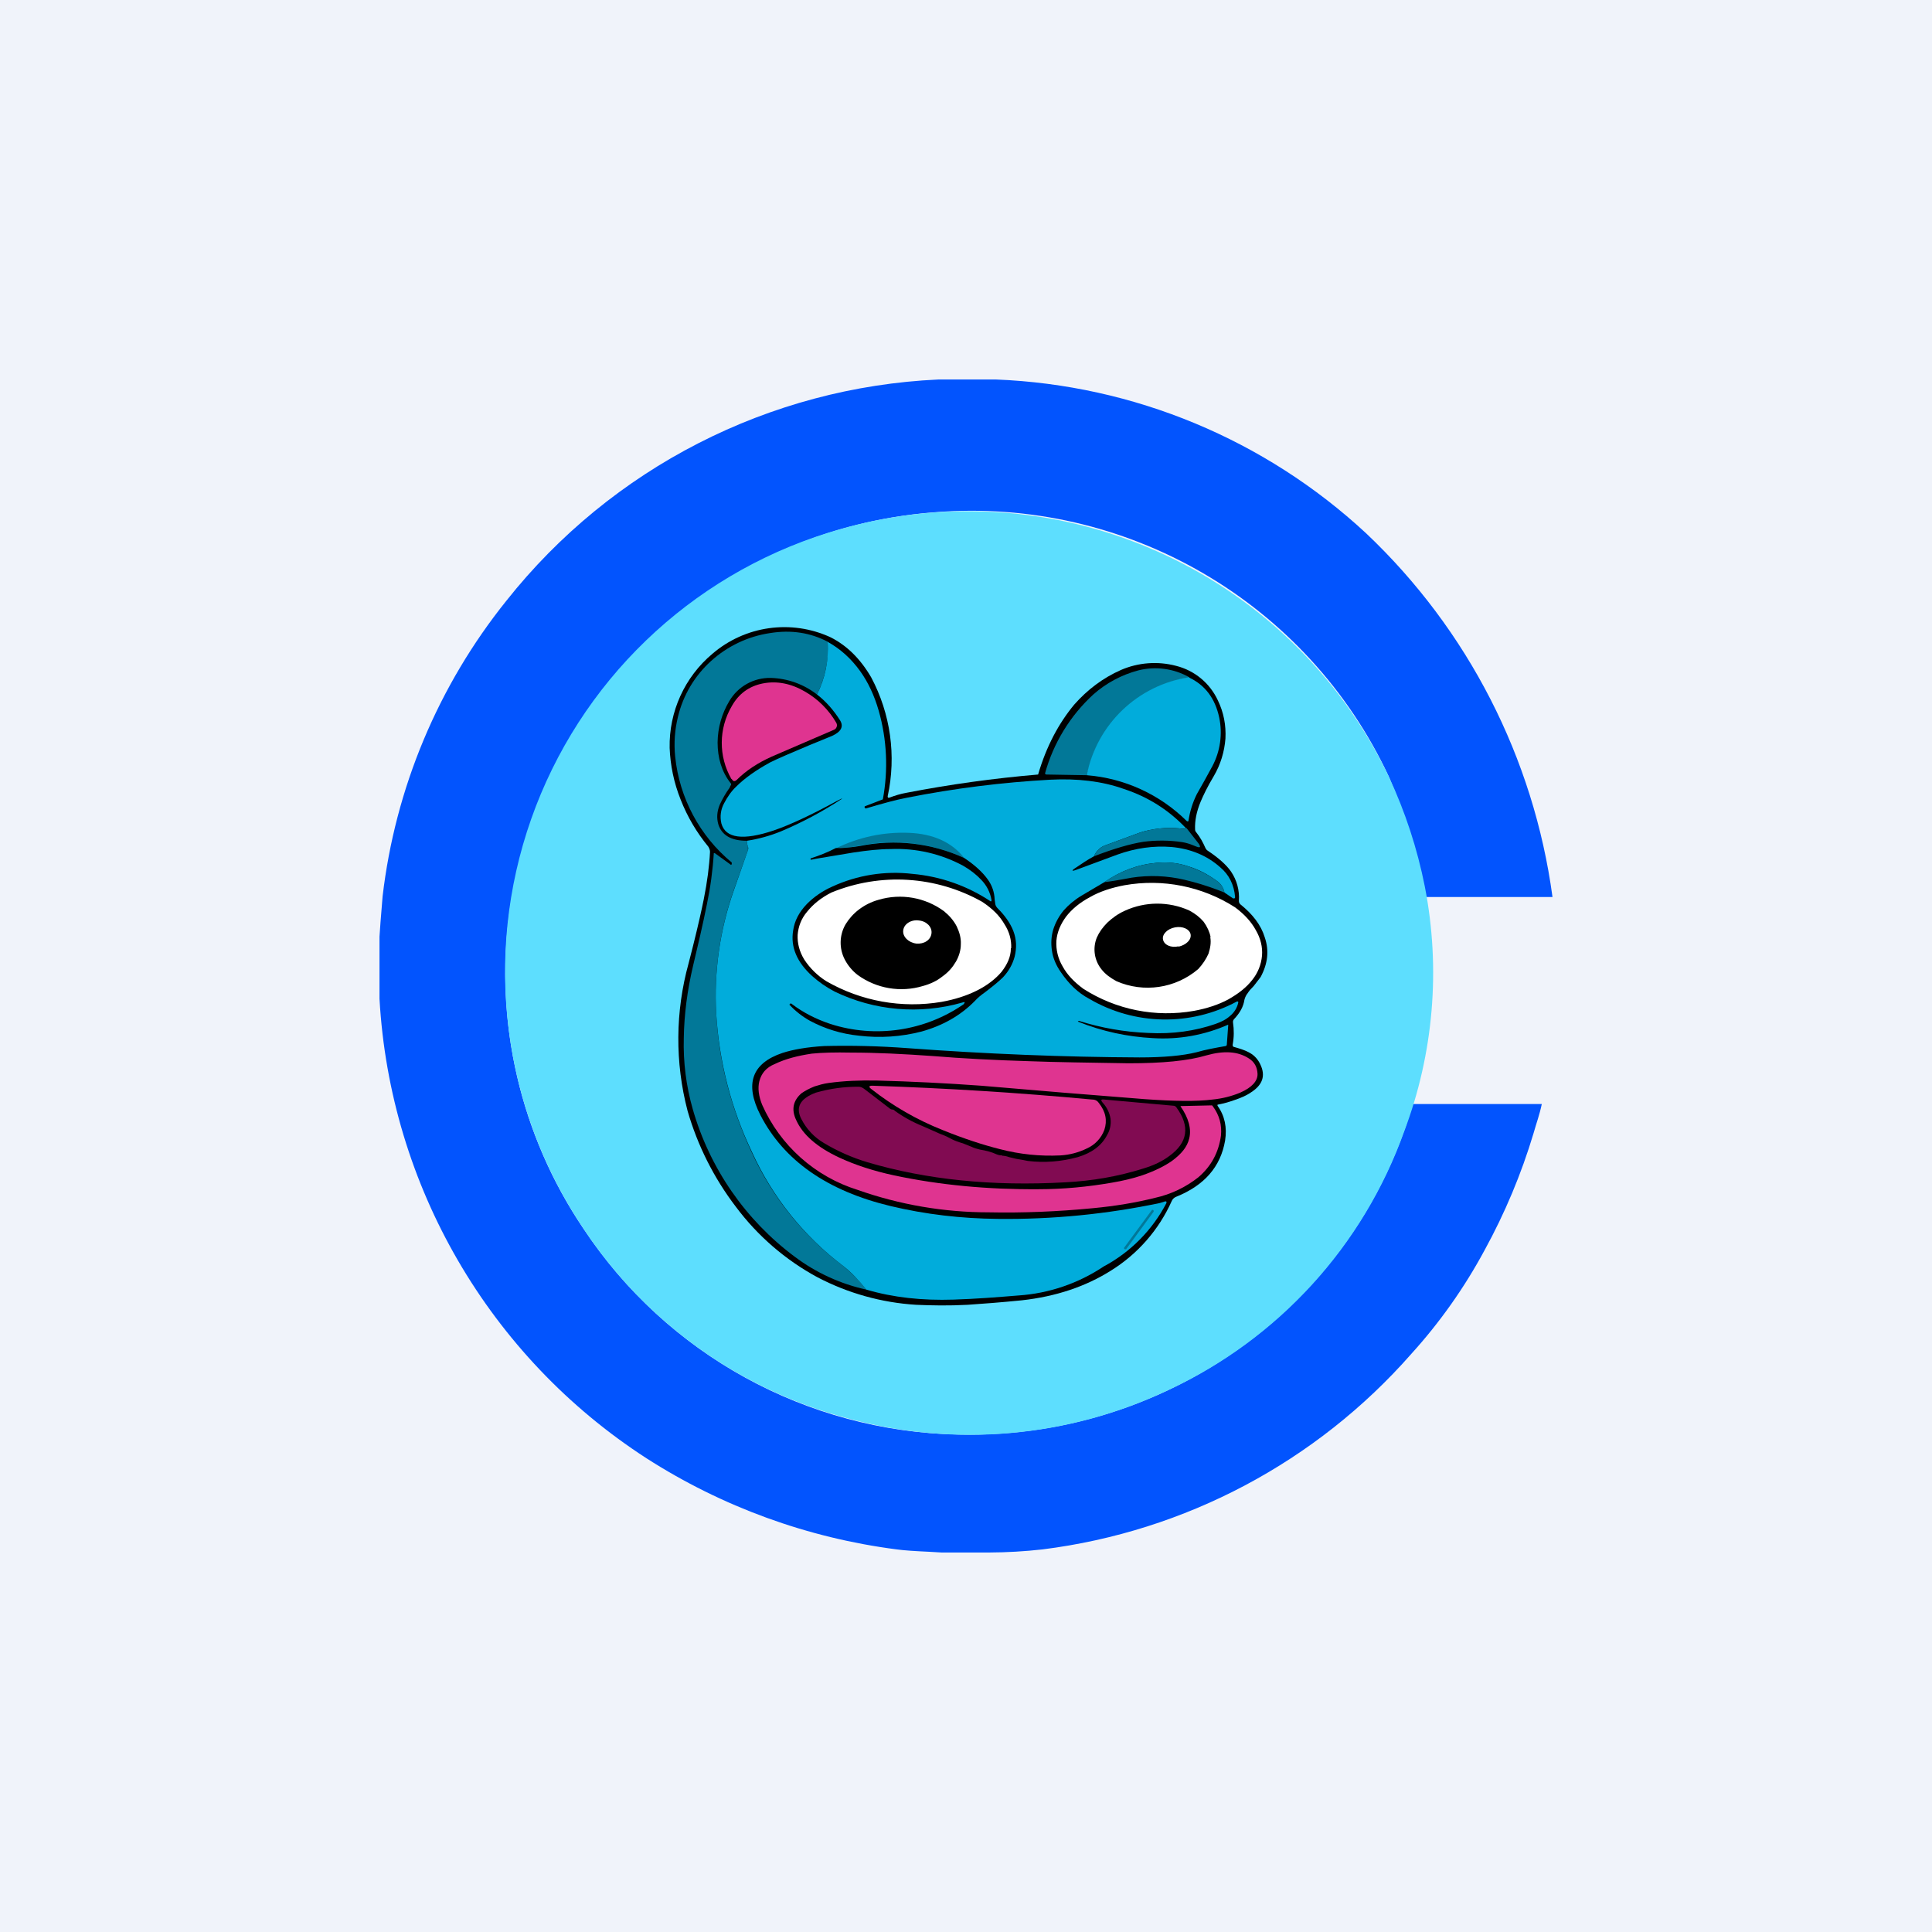
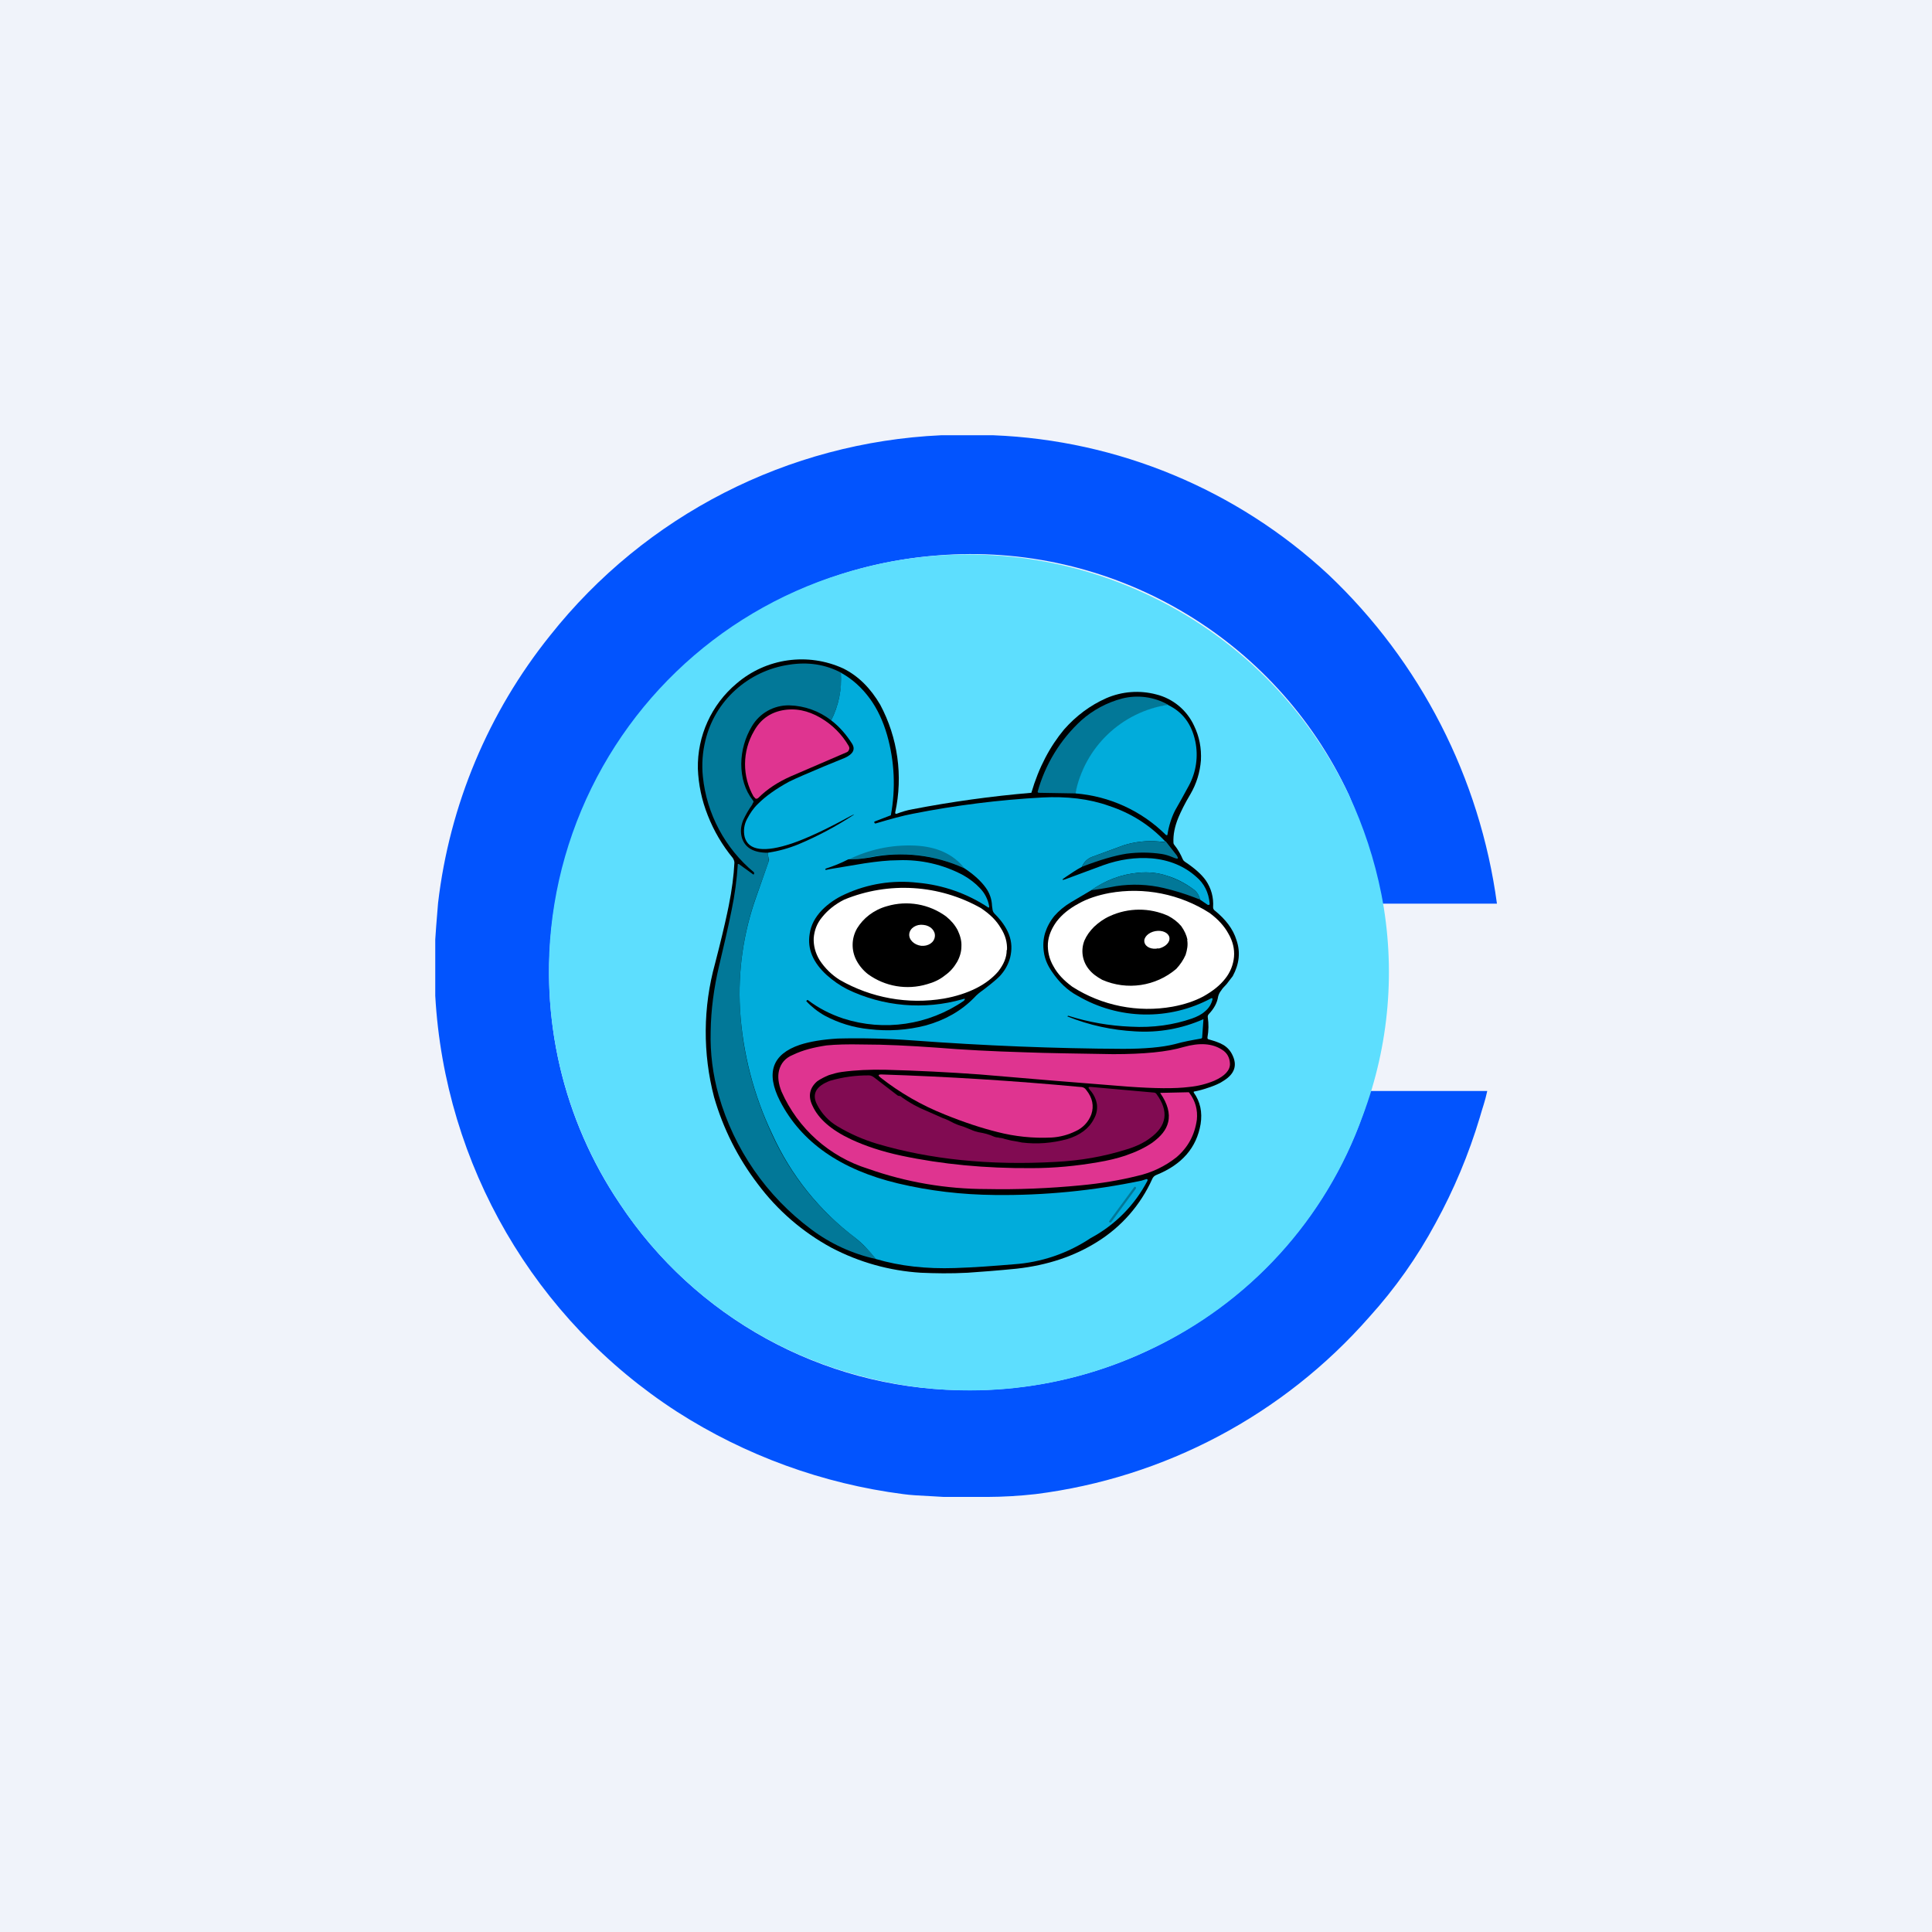
<svg xmlns="http://www.w3.org/2000/svg" viewBox="0 0 56 56">
  <rect width="56" height="56" fill="#F0F3FA" />
-   <path d="M27.21 11h1.66a16.74 16.74 0 0 1 10.73 4.46A17.8 17.8 0 0 1 45 26h-3.7a16.28 16.28 0 0 0-1.04-3.48 13.34 13.34 0 0 0-13.19-7.67 13.51 13.51 0 0 0-8.3 3.71 13.57 13.57 0 0 0-4 7.85 13.21 13.21 0 0 0 2.14 9.2 13.34 13.34 0 0 0 10.85 5.97 13.47 13.47 0 0 0 8.8-2.98 13.14 13.14 0 0 0 4.13-5.8c.13-.33.13-.5.24-.8h3.76c-.07.33-.15.53-.24.85a17.48 17.48 0 0 1-1.42 3.39 15.2 15.2 0 0 1-2.12 3 17.05 17.05 0 0 1-10.69 5.67 14.45 14.45 0 0 1-1.55.09h-1.38l-.34-.02c-.43-.02-.75-.04-.96-.07a17.6 17.6 0 0 1-7.25-2.64A17 17 0 0 1 11 28.95v-1.8l.03-.43.06-.74a16.8 16.8 0 0 1 3.59-8.57A16.97 16.97 0 0 1 27.2 11Z" fill="#0254FE" />
-   <path d="M41.3 25.7a13.04 13.04 0 0 1-.6 7.1 13.14 13.14 0 0 1-6.83 7.49 13.4 13.4 0 0 1-9.27.83 13.26 13.26 0 0 1-7.69-5.51 13.33 13.33 0 0 1 7.1-20.17 13.52 13.52 0 0 1 16.25 7.08c.47 1.01.82 2.07 1.04 3.18Z" fill="#5DDEFE" />
-   <path d="M25.78 23.12c.16-.06.32-.11.49-.14a36.35 36.35 0 0 1 3.82-.53c.24-.82.6-1.49 1.05-2.03.38-.43.83-.77 1.35-1a2.45 2.45 0 0 1 1.6-.12 1.82 1.82 0 0 1 1.21 1c.17.35.24.72.22 1.11-.03.38-.14.75-.34 1.09-.18.3-.3.55-.38.74-.12.29-.17.55-.16.8 0 .03.01.06.03.08.12.15.2.3.27.46.02.04.04.06.07.08.3.2.53.4.67.6.17.25.25.54.23.85 0 .04.01.07.04.1.36.29.6.6.71.96.13.38.09.76-.12 1.15l-.2.26c-.09.09-.14.15-.17.2a.5.5 0 0 0-.1.2c-.03.2-.13.38-.3.56a.12.12 0 0 0-.03.1c.03.21.03.42-.01.64 0 .04 0 .06.05.07.18.05.33.1.45.17.14.08.24.2.3.33.16.33.07.6-.28.82-.13.09-.3.16-.48.22a3.15 3.15 0 0 1-.48.13v.03c.21.29.28.63.22 1.01-.13.76-.6 1.3-1.42 1.63a.23.23 0 0 0-.13.13 4.57 4.57 0 0 1-1.76 2.01c-.73.46-1.59.75-2.58.86-.6.06-1.13.1-1.57.13-.55.03-1.05.02-1.5 0a7.1 7.1 0 0 1-2.86-.8 7.26 7.26 0 0 1-2.36-2.04 8.43 8.43 0 0 1-1.4-2.78 8.23 8.23 0 0 1 .03-4.28l.13-.51c.15-.6.25-1.05.31-1.35.1-.5.16-.96.18-1.37 0-.05-.02-.1-.05-.15a5.02 5.02 0 0 1-.8-1.36c-.2-.5-.3-1-.32-1.5a3.47 3.47 0 0 1 1.24-2.73 3.2 3.2 0 0 1 3.42-.48c.48.24.87.63 1.18 1.16a5.05 5.05 0 0 1 .48 3.45c0 .04.01.05.05.04Z" />
-   <path d="M24 18.61v.32c-.03.42-.13.82-.32 1.2a2.28 2.28 0 0 0-1.34-.48 1.36 1.36 0 0 0-1.2.67 2.38 2.38 0 0 0-.34 1.2c0 .45.12.85.37 1.17.03.03.03.06 0 .09l-.02.05a3 3 0 0 0-.29.5c-.08.2-.09.38-.04.56.1.32.37.48.83.48 0 .04 0 .1.03.17v.1l-.4 1.13a9.18 9.18 0 0 0-.52 3.6c.07 1.34.4 2.68 1.02 4.01a8.61 8.61 0 0 0 2.68 3.33c.24.2.46.42.65.67a5.38 5.38 0 0 1-2.07-.95 8.12 8.12 0 0 1-2.96-4.28 6.81 6.81 0 0 1-.26-2.06c.01-.68.1-1.38.27-2.1.14-.59.28-1.18.4-1.78a10.39 10.39 0 0 0 .2-1.48h.03l.47.34.02-.02V25a4.59 4.59 0 0 1-1.64-3.07c-.04-.4-.01-.78.08-1.15a3.17 3.17 0 0 1 .96-1.62 3.26 3.26 0 0 1 1.71-.81c.62-.1 1.17-.01 1.67.25Z" fill="#027898" />
-   <path d="M24 18.61c.36.2.67.48.93.84.23.32.41.7.54 1.15a5.62 5.62 0 0 1 .12 2.57l-.52.2-.01.01v.02c.01.03.03.04.05.03.47-.14.87-.25 1.19-.31a29.8 29.8 0 0 1 4.14-.52c.78-.04 1.5.04 2.14.27.7.23 1.3.61 1.8 1.14a.48.48 0 0 1-.2 0 2.88 2.88 0 0 0-1.13.12l-.98.36a.56.56 0 0 0-.36.33c-.19.1-.36.22-.51.32-.16.1-.15.13.03.06l1.16-.43c.53-.19 1.05-.26 1.56-.22.56.05 1.04.25 1.42.59.25.21.4.5.43.86 0 .02 0 .03-.02.04h-.04l-.25-.17a.52.52 0 0 0-.21-.33c-.26-.19-.54-.34-.84-.43-.29-.1-.6-.13-.92-.1-.55.05-1.05.24-1.51.56l-.66.39c-.2.12-.38.27-.52.43-.14.17-.24.36-.3.55-.06.2-.07.4-.04.61.03.22.12.43.26.63.23.34.5.6.82.77a4.37 4.37 0 0 0 4.28.08c.03-.01.05 0 .04.04a.69.69 0 0 1-.24.38c-.11.1-.25.17-.42.23-.58.2-1.23.3-1.96.26a7.64 7.64 0 0 1-2-.35l-.03.02c.72.29 1.44.44 2.17.48a4.66 4.66 0 0 0 2.19-.39v.02l-.04.56c0 .02-.01.03-.03.04-.29.05-.57.1-.85.18-.4.1-.95.15-1.65.15-2.19-.01-4.44-.1-6.74-.27a24.2 24.2 0 0 0-2.4-.06c-.5.03-.9.1-1.21.2-.89.3-1.1.9-.64 1.8.68 1.32 1.94 2.2 3.78 2.64 1.01.24 2.04.36 3.1.37a21.65 21.65 0 0 0 4.7-.46l.16-.05.03.01v.04a4.37 4.37 0 0 1-1.82 1.84 5.05 5.05 0 0 1-2.47.84c-.61.05-1.24.1-1.88.12-.91.03-1.75-.06-2.53-.29-.2-.25-.41-.48-.65-.67a8.61 8.61 0 0 1-2.67-3.33 10.79 10.79 0 0 1-1.03-4 9.18 9.18 0 0 1 .52-3.6l.4-1.14a.15.15 0 0 0 0-.1.44.44 0 0 1-.03-.17c.33-.05.66-.14.98-.27a10.96 10.96 0 0 0 1.78-.95h-.02l-.12.06c-.75.41-1.37.7-1.84.86-.89.3-1.4.23-1.52-.2a.82.82 0 0 1 .08-.59c.09-.17.2-.34.35-.48.25-.25.58-.48.98-.7.24-.12.62-.28 1.14-.5l.66-.27c.26-.12.34-.27.23-.45-.19-.3-.41-.55-.67-.75a2.93 2.93 0 0 0 .31-1.52Z" fill="#01ACDB" />
-   <path d="M34.47 19.64a3.63 3.63 0 0 0-2.71 2.06c-.06.11-.14.37-.26.77l-1.17-.02c-.02 0-.03-.01-.04-.03a4.86 4.86 0 0 1 1.4-2.29 3.2 3.2 0 0 1 1.31-.7 2 2 0 0 1 1.47.2Z" fill="#027898" />
-   <path d="M34.47 19.64c.46.22.75.6.87 1.16a2.09 2.09 0 0 1-.2 1.41l-.23.42-.22.39c-.12.24-.2.5-.24.76 0 .01 0 .02-.02.03l-.03-.01a4.64 4.64 0 0 0-2.9-1.33 3.57 3.57 0 0 1 2.97-2.84Z" fill="#01ACDB" />
-   <path d="M21.2 22.58a2.1 2.1 0 0 1 .01-2.11c.2-.36.5-.58.9-.66.41-.08.82 0 1.23.24a2.48 2.48 0 0 1 .9.9c.02.04.03.08.01.12a.13.13 0 0 1-.07.08l-1.81.78c-.4.18-.74.4-1.02.68-.06.05-.1.04-.14-.03Z" fill="#DF3490" />
-   <path d="m34.39 24 .36.46c.06.1.04.12-.07.08l-.1-.04a1.4 1.4 0 0 0-.31-.09 4.05 4.05 0 0 0-1.13-.01c-.38.06-.86.2-1.43.42a.56.56 0 0 1 .36-.33l.98-.36a2.88 2.88 0 0 1 1.13-.12c.08.02.15.02.2 0ZM27.95 24.87a4.9 4.9 0 0 0-3.02-.36c-.3.06-.53.08-.7.08a4.37 4.37 0 0 1 2.12-.45c.7.03 1.24.27 1.6.73Z" fill="#027898" />
-   <path d="M27.95 24.87c.3.2.53.41.68.62a1.04 1.04 0 0 1 .2.58l.02.14c.01.05.04.09.07.12.2.2.36.42.45.65.1.26.1.5.04.75-.06.22-.17.42-.34.6-.1.1-.28.25-.53.44-.1.07-.2.15-.28.24-.42.43-.94.72-1.55.89a4.9 4.9 0 0 1-1.81.12c-.51-.05-.99-.2-1.42-.43a2.42 2.42 0 0 1-.6-.47l.02-.02c.01-.02.03-.02.05 0 .33.25.7.44 1.12.58a4.42 4.42 0 0 0 3.86-.57c.05-.06.04-.08-.04-.05a5.2 5.2 0 0 1-3.7-.32 3.17 3.17 0 0 1-.65-.45c-.44-.4-.63-.84-.55-1.32.04-.28.17-.53.4-.77.2-.2.44-.37.73-.5a4.35 4.35 0 0 1 2.33-.37 4.86 4.86 0 0 1 2.27.8c.02-.01.02-.03.02-.04a1.1 1.1 0 0 0-.3-.59c-.14-.15-.32-.29-.53-.41a4.07 4.07 0 0 0-2.09-.48c-.32 0-.68.04-1.08.1l-1.08.18-.15.03-.02-.01.01-.03c.25-.08.5-.18.73-.3.17.01.4-.01.7-.06a4.9 4.9 0 0 1 3.02.35Z" />
-   <path d="m35.49 25.87-.18-.07a7.67 7.67 0 0 0-.98-.3 4.01 4.01 0 0 0-1.53-.06c-.42.08-.68.12-.8.13.47-.32.97-.51 1.52-.56.32-.03.63 0 .92.1.3.1.58.24.84.43.12.09.19.2.21.33Z" fill="#027898" />
-   <path d="M29.3 27.49c0 .24-.1.46-.27.68-.17.2-.41.39-.71.54-.3.15-.64.26-1.03.33a5.02 5.02 0 0 1-3.34-.6 2.1 2.1 0 0 1-.64-.63c-.14-.23-.2-.47-.19-.71.02-.24.1-.47.28-.68.17-.21.4-.4.7-.55a5.02 5.02 0 0 1 4.37.27c.3.2.5.4.64.64.15.23.21.47.2.7ZM36.58 27.7a1.3 1.3 0 0 1-.28.7c-.17.22-.4.4-.7.57-.28.15-.61.26-.99.33a4.49 4.49 0 0 1-3.21-.64c-.27-.2-.47-.41-.6-.65a1.3 1.3 0 0 1-.18-.74c.02-.25.12-.48.28-.7.17-.22.4-.41.7-.57.28-.16.62-.27.99-.34a4.49 4.49 0 0 1 3.21.64c.27.2.47.42.6.66.14.24.2.49.18.74Z" fill="#fff" />
-   <path d="M27.85 27.37c0 .17-.05.34-.14.5-.1.17-.22.31-.39.43-.16.13-.35.22-.57.28a2.16 2.16 0 0 1-1.89-.32 1.37 1.37 0 0 1-.37-.44 1.06 1.06 0 0 1 .02-1.03c.1-.16.22-.3.39-.43.16-.12.35-.22.57-.28a2.16 2.16 0 0 1 1.89.33c.16.13.28.27.37.44.08.17.13.34.12.52ZM35.08 27.16c.03.16 0 .32-.05.48-.07.16-.17.31-.3.45a2.26 2.26 0 0 1-2.37.35c-.18-.1-.32-.2-.43-.34a.92.92 0 0 1-.14-.92c.07-.16.17-.3.31-.44.14-.13.3-.25.5-.34a2.26 2.26 0 0 1 1.87-.01c.17.09.31.2.42.33.1.14.17.29.2.44Z" />
-   <path d="M26.56 27.35c.22.02.42-.1.44-.3.02-.18-.14-.35-.37-.37-.22-.03-.43.1-.45.29-.02.18.15.35.38.38ZM34.16 27.44c.22-.05.38-.2.35-.36-.03-.15-.23-.24-.45-.2-.22.04-.38.2-.35.35.03.16.23.25.45.2Z" fill="#fff" />
-   <path d="M32.23 34.28c.3-.05.6-.12.87-.21.35-.12.64-.26.87-.42.27-.2.44-.4.5-.65.07-.28-.02-.6-.25-.93v-.01l.9-.02c.01 0 .02 0 .03.02.2.27.27.55.24.86-.07.49-.28.88-.65 1.2a3.1 3.1 0 0 1-1.26.6c-.56.14-1.16.24-1.8.3-1.03.1-2.04.14-3.02.12a11.39 11.39 0 0 1-3.8-.65 4.49 4.49 0 0 1-2.77-2.47c-.1-.25-.13-.48-.08-.68.06-.23.2-.4.45-.5.31-.15.67-.24 1.07-.3.3-.03.68-.04 1.14-.03.74 0 1.52.04 2.37.1.85.07 1.8.12 2.82.15.76.03 1.7.04 2.85.06.97 0 1.73-.07 2.26-.23.5-.14.91-.12 1.23.09.16.1.24.25.25.44.01.21-.16.4-.5.55a2.78 2.78 0 0 1-.8.2c-.46.06-1.12.05-1.96-.01a523.76 523.76 0 0 1-4.75-.39 65.86 65.86 0 0 0-3.02-.15c-.5-.01-.96.01-1.4.07-.15.02-.28.06-.41.1-.15.06-.28.13-.38.2-.24.21-.3.47-.15.78.19.42.6.78 1.24 1.08.45.21.99.39 1.6.52 1.32.28 2.7.41 4.18.4.73 0 1.44-.07 2.13-.19Z" fill="#DF3490" />
-   <path d="M27.31 32.75a8.3 8.3 0 0 1-2.05-1.18c-.09-.07-.08-.1.03-.1a106.01 106.01 0 0 1 6.36.4c.1 0 .16.04.2.1.2.25.25.51.16.78a.95.95 0 0 1-.51.54 2 2 0 0 1-.76.2 5.8 5.8 0 0 1-1.75-.18c-.48-.12-1.04-.3-1.68-.56Z" fill="#DF3490" />
-   <path d="M29.05 33.5c.05 0 .12.01.2.04l.21.05.18.03.15.03c.49.06.97.02 1.45-.11.4-.12.69-.33.85-.64a.75.75 0 0 0 .1-.47.9.9 0 0 0-.23-.47c-.06-.07-.05-.1.04-.09l2.01.18c.04 0 .07.02.09.05.4.55.33 1.02-.21 1.41-.2.15-.45.27-.75.36-.73.23-1.48.36-2.26.4-2.13.12-4.04-.08-5.73-.58a5.57 5.57 0 0 1-1.27-.56 1.7 1.7 0 0 1-.65-.69c-.18-.34-.04-.6.42-.77a4.35 4.35 0 0 1 1.24-.17c.06 0 .12.03.17.07l.73.56c.02.02.05.03.08.03a.1.1 0 0 1 .07.04 3.87 3.87 0 0 0 .8.44l.25.11.27.12c.12.04.24.1.35.16.06.03.16.07.3.11l.25.1c.08.04.16.06.24.08.18.03.34.07.49.14.05.02.1.03.16.03Z" fill="#810B52" />
-   <path d="m33.44 35.09-.02-.02h-.03l-.81 1.1v.02l.02.02h.04l.8-1.09v-.03Z" fill="#027898" />
+   <g transform="translate(2.66,2.66) scale(0.9051)">
+     <path d="M27.21 11h1.66a16.74 16.74 0 0 1 10.73 4.46A17.8 17.8 0 0 1 45 26h-3.7a16.28 16.28 0 0 0-1.04-3.48 13.34 13.34 0 0 0-13.19-7.67 13.51 13.51 0 0 0-8.3 3.71 13.57 13.57 0 0 0-4 7.85 13.21 13.21 0 0 0 2.14 9.2 13.34 13.34 0 0 0 10.85 5.97 13.47 13.47 0 0 0 8.8-2.98 13.14 13.14 0 0 0 4.13-5.8c.13-.33.13-.5.24-.8h3.76c-.07.33-.15.53-.24.85a17.48 17.48 0 0 1-1.42 3.39 15.2 15.2 0 0 1-2.12 3 17.05 17.05 0 0 1-10.69 5.67 14.45 14.45 0 0 1-1.55.09h-1.38l-.34-.02c-.43-.02-.75-.04-.96-.07a17.6 17.6 0 0 1-7.25-2.64A17 17 0 0 1 11 28.95v-1.8l.03-.43.06-.74a16.8 16.8 0 0 1 3.59-8.57A16.97 16.97 0 0 1 27.2 11Z" fill="#0254FE" />
+     <path d="M41.3 25.7a13.04 13.04 0 0 1-.6 7.1 13.14 13.14 0 0 1-6.83 7.49 13.4 13.4 0 0 1-9.27.83 13.26 13.26 0 0 1-7.69-5.51 13.33 13.33 0 0 1 7.1-20.17 13.52 13.52 0 0 1 16.25 7.08c.47 1.01.82 2.07 1.04 3.18Z" fill="#5DDEFE" />
+     <path d="M25.78 23.12c.16-.06.32-.11.49-.14a36.35 36.35 0 0 1 3.82-.53c.24-.82.6-1.49 1.05-2.03.38-.43.83-.77 1.35-1a2.45 2.45 0 0 1 1.6-.12 1.82 1.82 0 0 1 1.21 1c.17.35.24.72.22 1.11-.03.38-.14.75-.34 1.09-.18.3-.3.55-.38.74-.12.29-.17.55-.16.8 0 .03.01.06.03.08.12.15.2.3.27.46.02.04.04.06.07.08.3.2.53.4.67.6.17.25.25.54.23.85 0 .04.01.07.04.1.36.29.6.6.71.96.13.38.09.76-.12 1.15l-.2.26c-.09.09-.14.15-.17.2a.5.5 0 0 0-.1.2c-.03.2-.13.38-.3.56a.12.12 0 0 0-.03.1c.03.21.03.42-.01.64 0 .04 0 .06.05.07.18.05.33.1.45.17.14.08.24.2.3.33.16.33.07.6-.28.82-.13.09-.3.16-.48.22a3.15 3.15 0 0 1-.48.13v.03c.21.29.28.63.22 1.01-.13.76-.6 1.3-1.42 1.63a.23.23 0 0 0-.13.13 4.57 4.57 0 0 1-1.76 2.01c-.73.46-1.59.75-2.58.86-.6.06-1.13.1-1.57.13-.55.03-1.05.02-1.5 0a7.1 7.1 0 0 1-2.86-.8 7.26 7.26 0 0 1-2.36-2.04 8.43 8.43 0 0 1-1.4-2.78 8.23 8.23 0 0 1 .03-4.28l.13-.51c.15-.6.25-1.05.31-1.35.1-.5.16-.96.18-1.37 0-.05-.02-.1-.05-.15a5.02 5.02 0 0 1-.8-1.36c-.2-.5-.3-1-.32-1.5a3.47 3.47 0 0 1 1.24-2.73 3.2 3.2 0 0 1 3.42-.48c.48.24.87.63 1.18 1.16a5.05 5.05 0 0 1 .48 3.45c0 .04.01.05.05.04Z" />
+     <path d="M24 18.61v.32c-.03.42-.13.82-.32 1.2a2.28 2.28 0 0 0-1.34-.48 1.36 1.36 0 0 0-1.2.67 2.38 2.38 0 0 0-.34 1.2c0 .45.12.85.37 1.17.03.03.03.06 0 .09l-.02.05a3 3 0 0 0-.29.5c-.08.2-.09.38-.04.56.1.32.37.48.83.48 0 .04 0 .1.03.17v.1l-.4 1.13a9.18 9.18 0 0 0-.52 3.6c.07 1.34.4 2.68 1.02 4.01a8.61 8.61 0 0 0 2.68 3.33c.24.2.46.42.65.67a5.38 5.38 0 0 1-2.07-.95 8.12 8.12 0 0 1-2.96-4.28 6.81 6.81 0 0 1-.26-2.06c.01-.68.1-1.38.27-2.1.14-.59.28-1.18.4-1.78a10.39 10.39 0 0 0 .2-1.48h.03l.47.34.02-.02V25a4.59 4.59 0 0 1-1.64-3.07c-.04-.4-.01-.78.08-1.15a3.17 3.17 0 0 1 .96-1.62 3.26 3.26 0 0 1 1.71-.81c.62-.1 1.17-.01 1.67.25Z" fill="#027898" />
+     <path d="M24 18.61c.36.2.67.48.93.84.23.32.41.7.54 1.15a5.62 5.62 0 0 1 .12 2.57l-.52.2-.01.01v.02c.01.03.03.04.05.03.47-.14.87-.25 1.19-.31a29.8 29.8 0 0 1 4.14-.52c.78-.04 1.5.04 2.14.27.7.23 1.3.61 1.8 1.14a.48.48 0 0 1-.2 0 2.88 2.88 0 0 0-1.13.12l-.98.36a.56.56 0 0 0-.36.33c-.19.1-.36.22-.51.32-.16.1-.15.13.03.06l1.16-.43c.53-.19 1.05-.26 1.56-.22.56.05 1.04.25 1.42.59.25.21.4.5.43.86 0 .02 0 .03-.02.04h-.04l-.25-.17a.52.52 0 0 0-.21-.33c-.26-.19-.54-.34-.84-.43-.29-.1-.6-.13-.92-.1-.55.05-1.05.24-1.51.56l-.66.39c-.2.12-.38.27-.52.43-.14.17-.24.36-.3.55-.06.2-.07.4-.04.61.03.22.12.43.26.63.23.34.5.6.82.77a4.37 4.37 0 0 0 4.28.08c.03-.01.05 0 .04.04a.69.69 0 0 1-.24.38c-.11.1-.25.17-.42.23-.58.2-1.23.3-1.96.26a7.64 7.64 0 0 1-2-.35l-.03.02c.72.29 1.44.44 2.17.48a4.66 4.66 0 0 0 2.19-.39v.02l-.04.56c0 .02-.01.03-.03.04-.29.05-.57.1-.85.18-.4.1-.95.15-1.65.15-2.19-.01-4.44-.1-6.74-.27a24.2 24.2 0 0 0-2.4-.06c-.5.03-.9.1-1.21.2-.89.3-1.1.9-.64 1.8.68 1.32 1.94 2.2 3.78 2.64 1.01.24 2.04.36 3.1.37a21.65 21.65 0 0 0 4.7-.46l.16-.05.03.01v.04a4.37 4.37 0 0 1-1.82 1.84 5.05 5.05 0 0 1-2.47.84c-.61.05-1.24.1-1.88.12-.91.03-1.75-.06-2.53-.29-.2-.25-.41-.48-.65-.67a8.61 8.61 0 0 1-2.67-3.33 10.79 10.79 0 0 1-1.03-4 9.18 9.18 0 0 1 .52-3.6l.4-1.14a.15.15 0 0 0 0-.1.44.44 0 0 1-.03-.17c.33-.05.66-.14.98-.27a10.96 10.96 0 0 0 1.78-.95h-.02l-.12.06c-.75.41-1.37.7-1.84.86-.89.3-1.4.23-1.52-.2a.82.82 0 0 1 .08-.59c.09-.17.2-.34.35-.48.25-.25.58-.48.98-.7.24-.12.62-.28 1.14-.5l.66-.27c.26-.12.34-.27.23-.45-.19-.3-.41-.55-.67-.75a2.93 2.93 0 0 0 .31-1.52Z" fill="#01ACDB" />
+     <path d="M34.47 19.64a3.63 3.63 0 0 0-2.71 2.06c-.06.11-.14.37-.26.77l-1.17-.02c-.02 0-.03-.01-.04-.03a4.86 4.86 0 0 1 1.4-2.29 3.2 3.2 0 0 1 1.31-.7 2 2 0 0 1 1.47.2Z" fill="#027898" />
+     <path d="M34.47 19.64c.46.22.75.6.87 1.16a2.09 2.09 0 0 1-.2 1.41l-.23.42-.22.39c-.12.24-.2.5-.24.76 0 .01 0 .02-.02.03l-.03-.01a4.64 4.64 0 0 0-2.9-1.33 3.57 3.57 0 0 1 2.97-2.84Z" fill="#01ACDB" />
+     <path d="M21.2 22.58a2.1 2.1 0 0 1 .01-2.11c.2-.36.5-.58.9-.66.41-.08.82 0 1.23.24a2.48 2.48 0 0 1 .9.9c.02.04.03.08.01.12a.13.13 0 0 1-.07.08l-1.81.78c-.4.18-.74.4-1.02.68-.06.05-.1.04-.14-.03Z" fill="#DF3490" />
+     <path d="m34.39 24 .36.46c.06.1.04.12-.07.08l-.1-.04a1.4 1.4 0 0 0-.31-.09 4.05 4.05 0 0 0-1.13-.01c-.38.06-.86.2-1.43.42a.56.56 0 0 1 .36-.33l.98-.36a2.88 2.88 0 0 1 1.13-.12c.08.02.15.02.2 0ZM27.95 24.87a4.9 4.9 0 0 0-3.02-.36c-.3.06-.53.08-.7.08a4.37 4.37 0 0 1 2.12-.45c.7.03 1.24.27 1.6.73Z" fill="#027898" />
+     <path d="M27.95 24.87c.3.2.53.41.68.62a1.04 1.04 0 0 1 .2.58l.02.14c.01.05.04.09.07.12.2.2.36.42.45.65.1.26.1.5.04.75-.06.22-.17.42-.34.6-.1.1-.28.25-.53.44-.1.07-.2.15-.28.24-.42.43-.94.72-1.55.89a4.9 4.9 0 0 1-1.81.12c-.51-.05-.99-.2-1.42-.43a2.42 2.42 0 0 1-.6-.47l.02-.02c.01-.02.03-.02.05 0 .33.25.7.44 1.12.58a4.42 4.42 0 0 0 3.86-.57c.05-.06.04-.08-.04-.05a5.2 5.2 0 0 1-3.7-.32 3.17 3.17 0 0 1-.65-.45c-.44-.4-.63-.84-.55-1.32.04-.28.17-.53.4-.77.2-.2.44-.37.73-.5a4.35 4.35 0 0 1 2.33-.37 4.86 4.86 0 0 1 2.27.8c.02-.01.02-.03.02-.04a1.1 1.1 0 0 0-.3-.59c-.14-.15-.32-.29-.53-.41a4.07 4.07 0 0 0-2.09-.48c-.32 0-.68.04-1.08.1l-1.08.18-.15.03-.02-.01.01-.03c.25-.08.5-.18.73-.3.17.01.4-.01.7-.06a4.9 4.9 0 0 1 3.02.35Z" />
+     <path d="m35.49 25.87-.18-.07a7.67 7.67 0 0 0-.98-.3 4.01 4.01 0 0 0-1.53-.06c-.42.08-.68.12-.8.13.47-.32.97-.51 1.52-.56.32-.03.63 0 .92.1.3.1.58.24.84.43.12.09.19.2.21.33Z" fill="#027898" />
+     <path d="M29.3 27.49c0 .24-.1.46-.27.68-.17.2-.41.39-.71.54-.3.15-.64.26-1.03.33a5.02 5.02 0 0 1-3.34-.6 2.1 2.1 0 0 1-.64-.63c-.14-.23-.2-.47-.19-.71.02-.24.1-.47.28-.68.17-.21.4-.4.7-.55a5.02 5.02 0 0 1 4.37.27c.3.2.5.4.64.64.15.23.21.47.2.7ZM36.58 27.7a1.3 1.3 0 0 1-.28.7c-.17.22-.4.4-.7.57-.28.15-.61.26-.99.33a4.49 4.49 0 0 1-3.21-.64c-.27-.2-.47-.41-.6-.65a1.3 1.3 0 0 1-.18-.74c.02-.25.12-.48.28-.7.17-.22.4-.41.7-.57.28-.16.62-.27.99-.34a4.49 4.49 0 0 1 3.21.64c.27.2.47.42.6.66.14.24.2.49.18.74Z" fill="#fff" />
+     <path d="M27.85 27.37c0 .17-.05.34-.14.5-.1.17-.22.31-.39.43-.16.13-.35.22-.57.28a2.16 2.16 0 0 1-1.89-.32 1.37 1.37 0 0 1-.37-.44 1.06 1.06 0 0 1 .02-1.03c.1-.16.22-.3.39-.43.16-.12.35-.22.57-.28a2.16 2.16 0 0 1 1.89.33c.16.13.28.27.37.44.08.17.13.34.12.52ZM35.08 27.16c.03.16 0 .32-.05.48-.07.16-.17.31-.3.45a2.26 2.26 0 0 1-2.37.35c-.18-.1-.32-.2-.43-.34a.92.92 0 0 1-.14-.92c.07-.16.17-.3.31-.44.14-.13.3-.25.5-.34a2.26 2.26 0 0 1 1.87-.01c.17.09.31.2.42.33.1.14.17.29.2.44Z" />
+     <path d="M26.56 27.35c.22.02.42-.1.44-.3.02-.18-.14-.35-.37-.37-.22-.03-.43.1-.45.29-.02.18.15.35.38.38ZM34.16 27.44c.22-.05.38-.2.35-.36-.03-.15-.23-.24-.45-.2-.22.04-.38.2-.35.35.03.16.23.25.45.2Z" fill="#fff" />
+     <path d="M32.23 34.28c.3-.05.6-.12.87-.21.35-.12.64-.26.87-.42.27-.2.44-.4.5-.65.07-.28-.02-.6-.25-.93v-.01l.9-.02c.01 0 .02 0 .03.02.2.27.27.55.24.86-.07.49-.28.88-.65 1.2a3.1 3.1 0 0 1-1.26.6c-.56.14-1.16.24-1.8.3-1.03.1-2.04.14-3.02.12a11.39 11.39 0 0 1-3.8-.65 4.49 4.49 0 0 1-2.77-2.47c-.1-.25-.13-.48-.08-.68.06-.23.2-.4.45-.5.31-.15.67-.24 1.07-.3.3-.03.68-.04 1.14-.03.74 0 1.52.04 2.37.1.85.07 1.8.12 2.82.15.76.03 1.7.04 2.85.06.97 0 1.73-.07 2.26-.23.5-.14.91-.12 1.23.09.16.1.24.25.25.44.01.21-.16.4-.5.55a2.78 2.78 0 0 1-.8.2c-.46.06-1.12.05-1.96-.01a523.76 523.76 0 0 1-4.75-.39 65.86 65.86 0 0 0-3.02-.15c-.5-.01-.96.01-1.4.07-.15.02-.28.06-.41.1-.15.06-.28.13-.38.2-.24.21-.3.47-.15.78.19.42.6.78 1.24 1.08.45.21.99.39 1.6.52 1.32.28 2.7.41 4.18.4.73 0 1.44-.07 2.13-.19Z" fill="#DF3490" />
+     <path d="M27.31 32.75a8.3 8.3 0 0 1-2.05-1.18c-.09-.07-.08-.1.03-.1a106.01 106.01 0 0 1 6.36.4c.1 0 .16.04.2.1.2.25.25.51.16.78a.95.95 0 0 1-.51.54 2 2 0 0 1-.76.2 5.8 5.8 0 0 1-1.75-.18c-.48-.12-1.04-.3-1.68-.56Z" fill="#DF3490" />
+     <path d="M29.05 33.5c.05 0 .12.01.2.04l.21.05.18.03.15.03c.49.06.97.02 1.45-.11.4-.12.69-.33.85-.64a.75.75 0 0 0 .1-.47.9.9 0 0 0-.23-.47c-.06-.07-.05-.1.04-.09l2.01.18c.04 0 .07.02.09.05.4.55.33 1.02-.21 1.41-.2.15-.45.27-.75.36-.73.23-1.48.36-2.26.4-2.13.12-4.04-.08-5.73-.58a5.57 5.57 0 0 1-1.27-.56 1.7 1.7 0 0 1-.65-.69c-.18-.34-.04-.6.42-.77a4.35 4.35 0 0 1 1.24-.17c.06 0 .12.03.17.07l.73.56c.02.02.05.03.08.03a.1.1 0 0 1 .07.04 3.87 3.87 0 0 0 .8.44l.25.11.27.12c.12.04.24.1.35.16.06.03.16.07.3.11l.25.1c.08.04.16.06.24.08.18.03.34.07.49.14.05.02.1.03.16.03Z" fill="#810B52" />
+     <path d="m33.44 35.09-.02-.02h-.03l-.81 1.1v.02l.02.02h.04l.8-1.09v-.03Z" fill="#027898" />
+   </g>
</svg>
